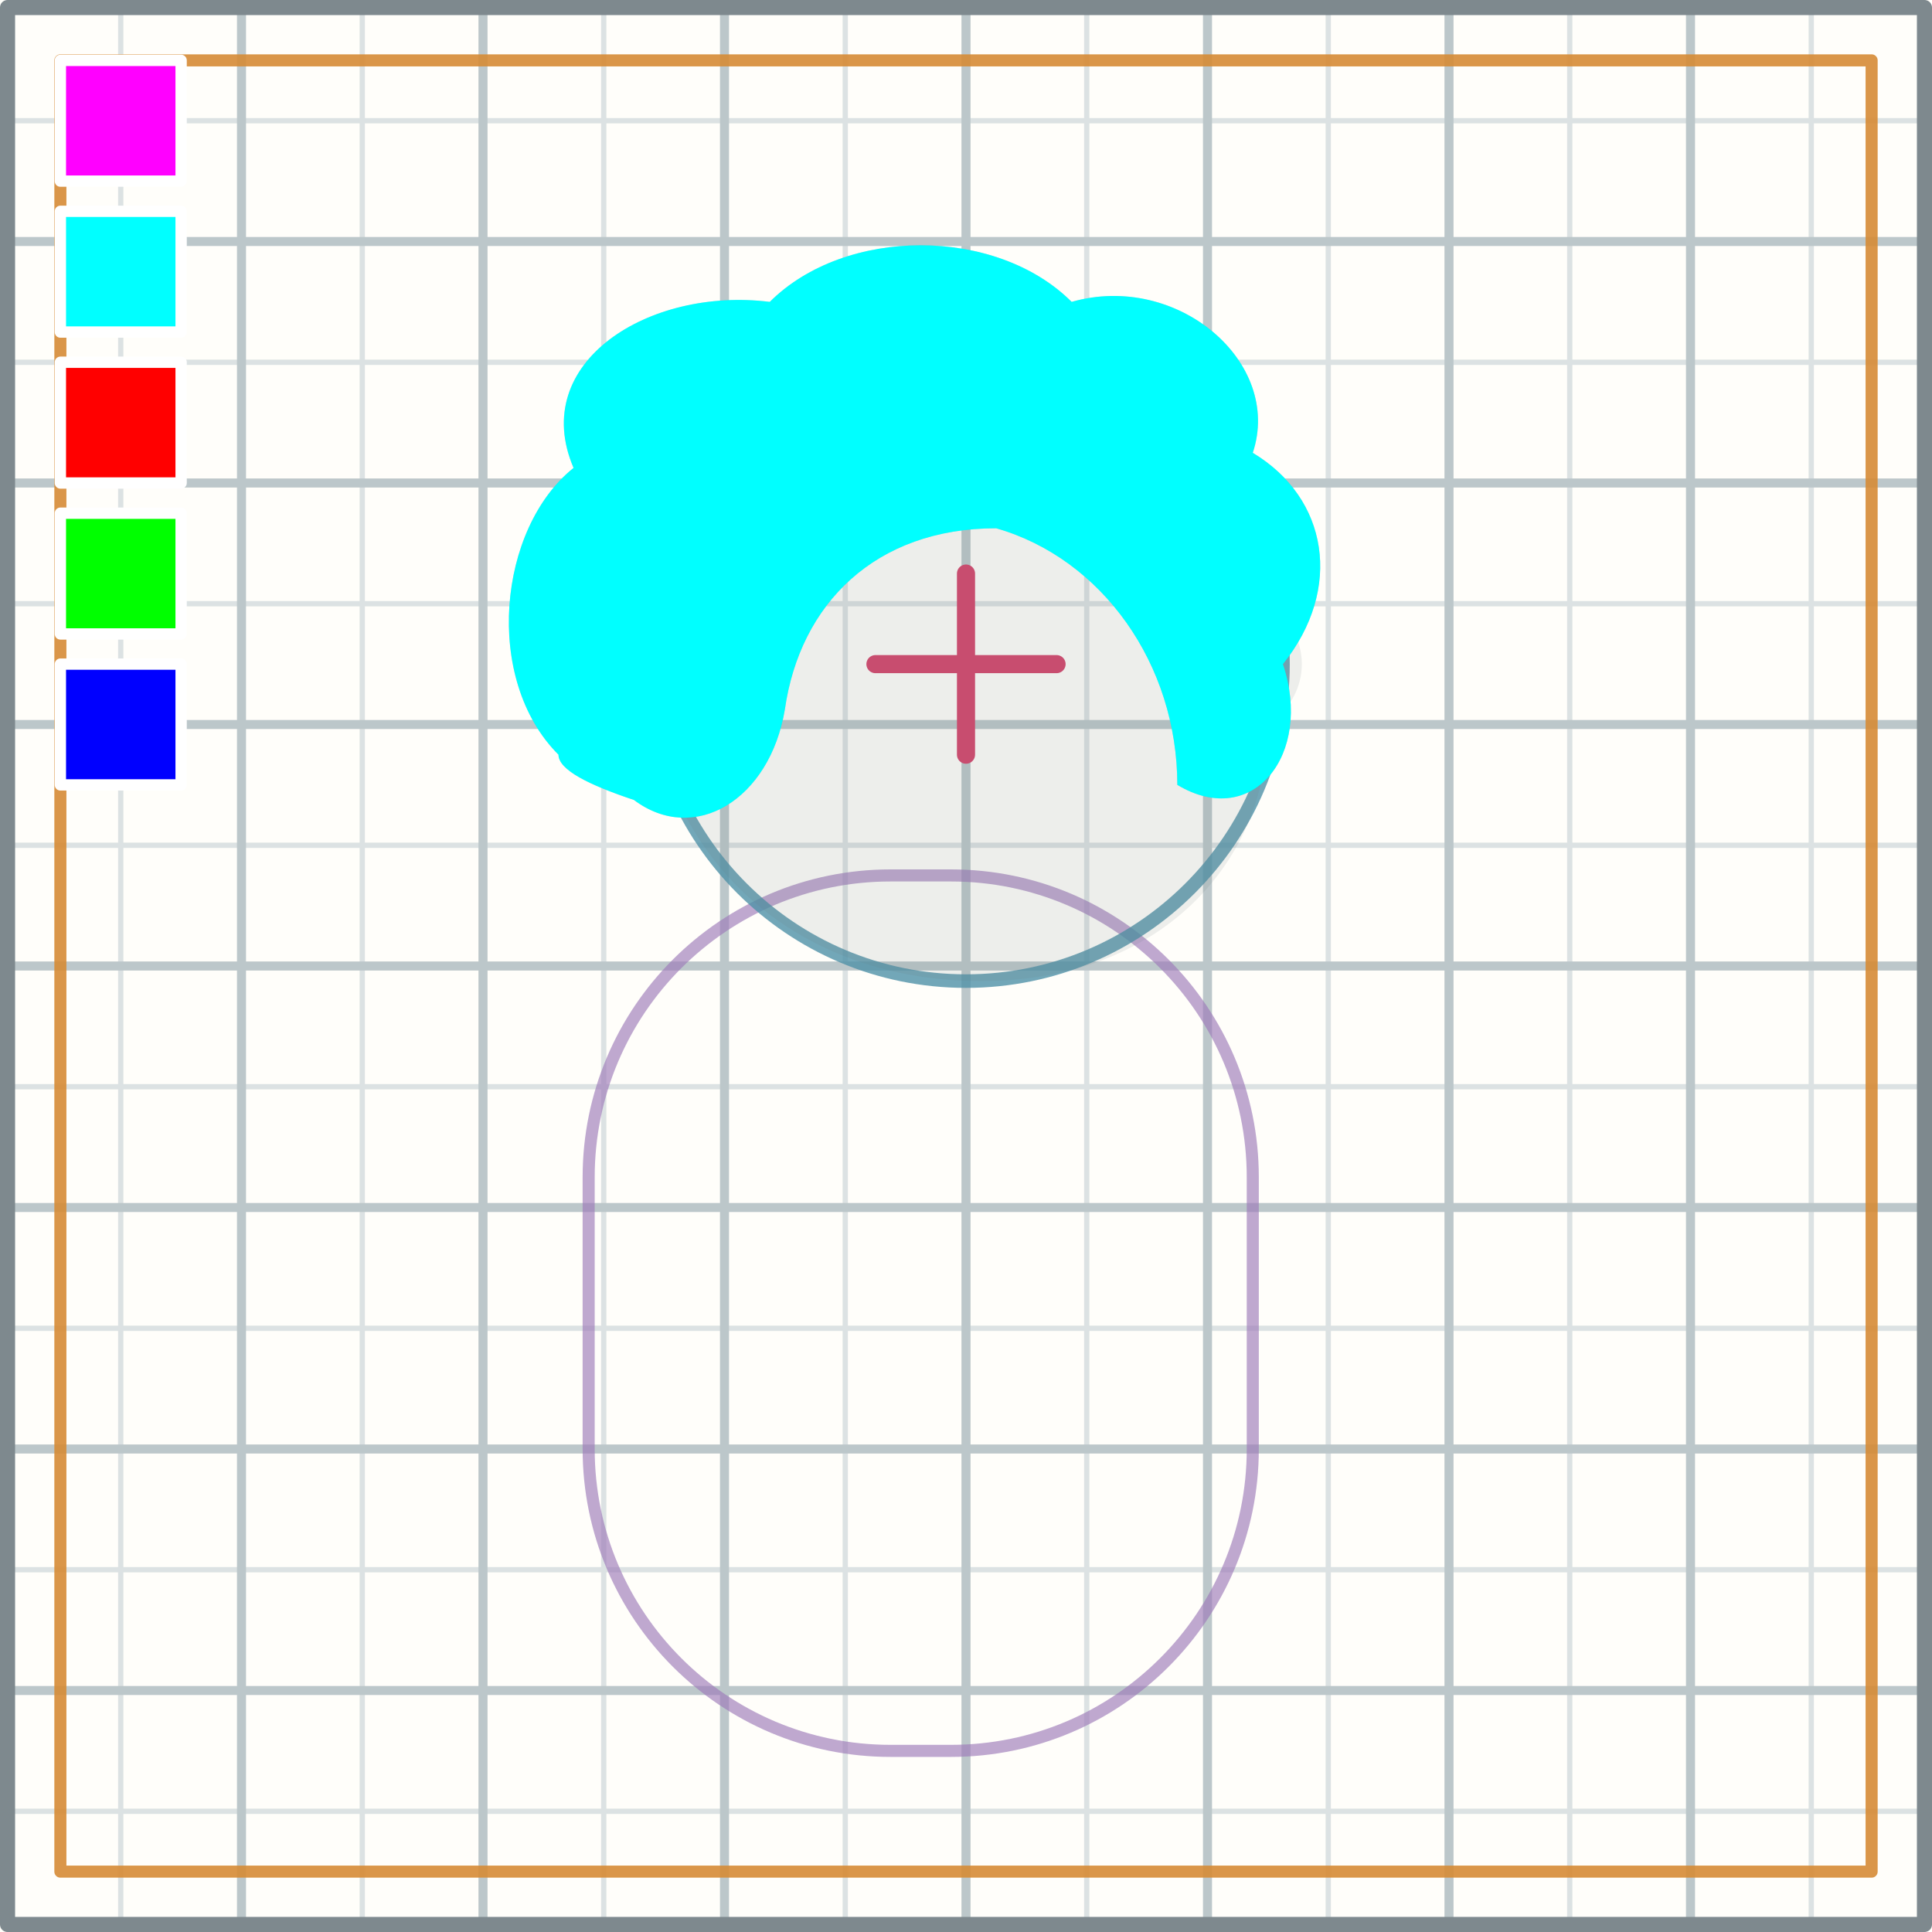
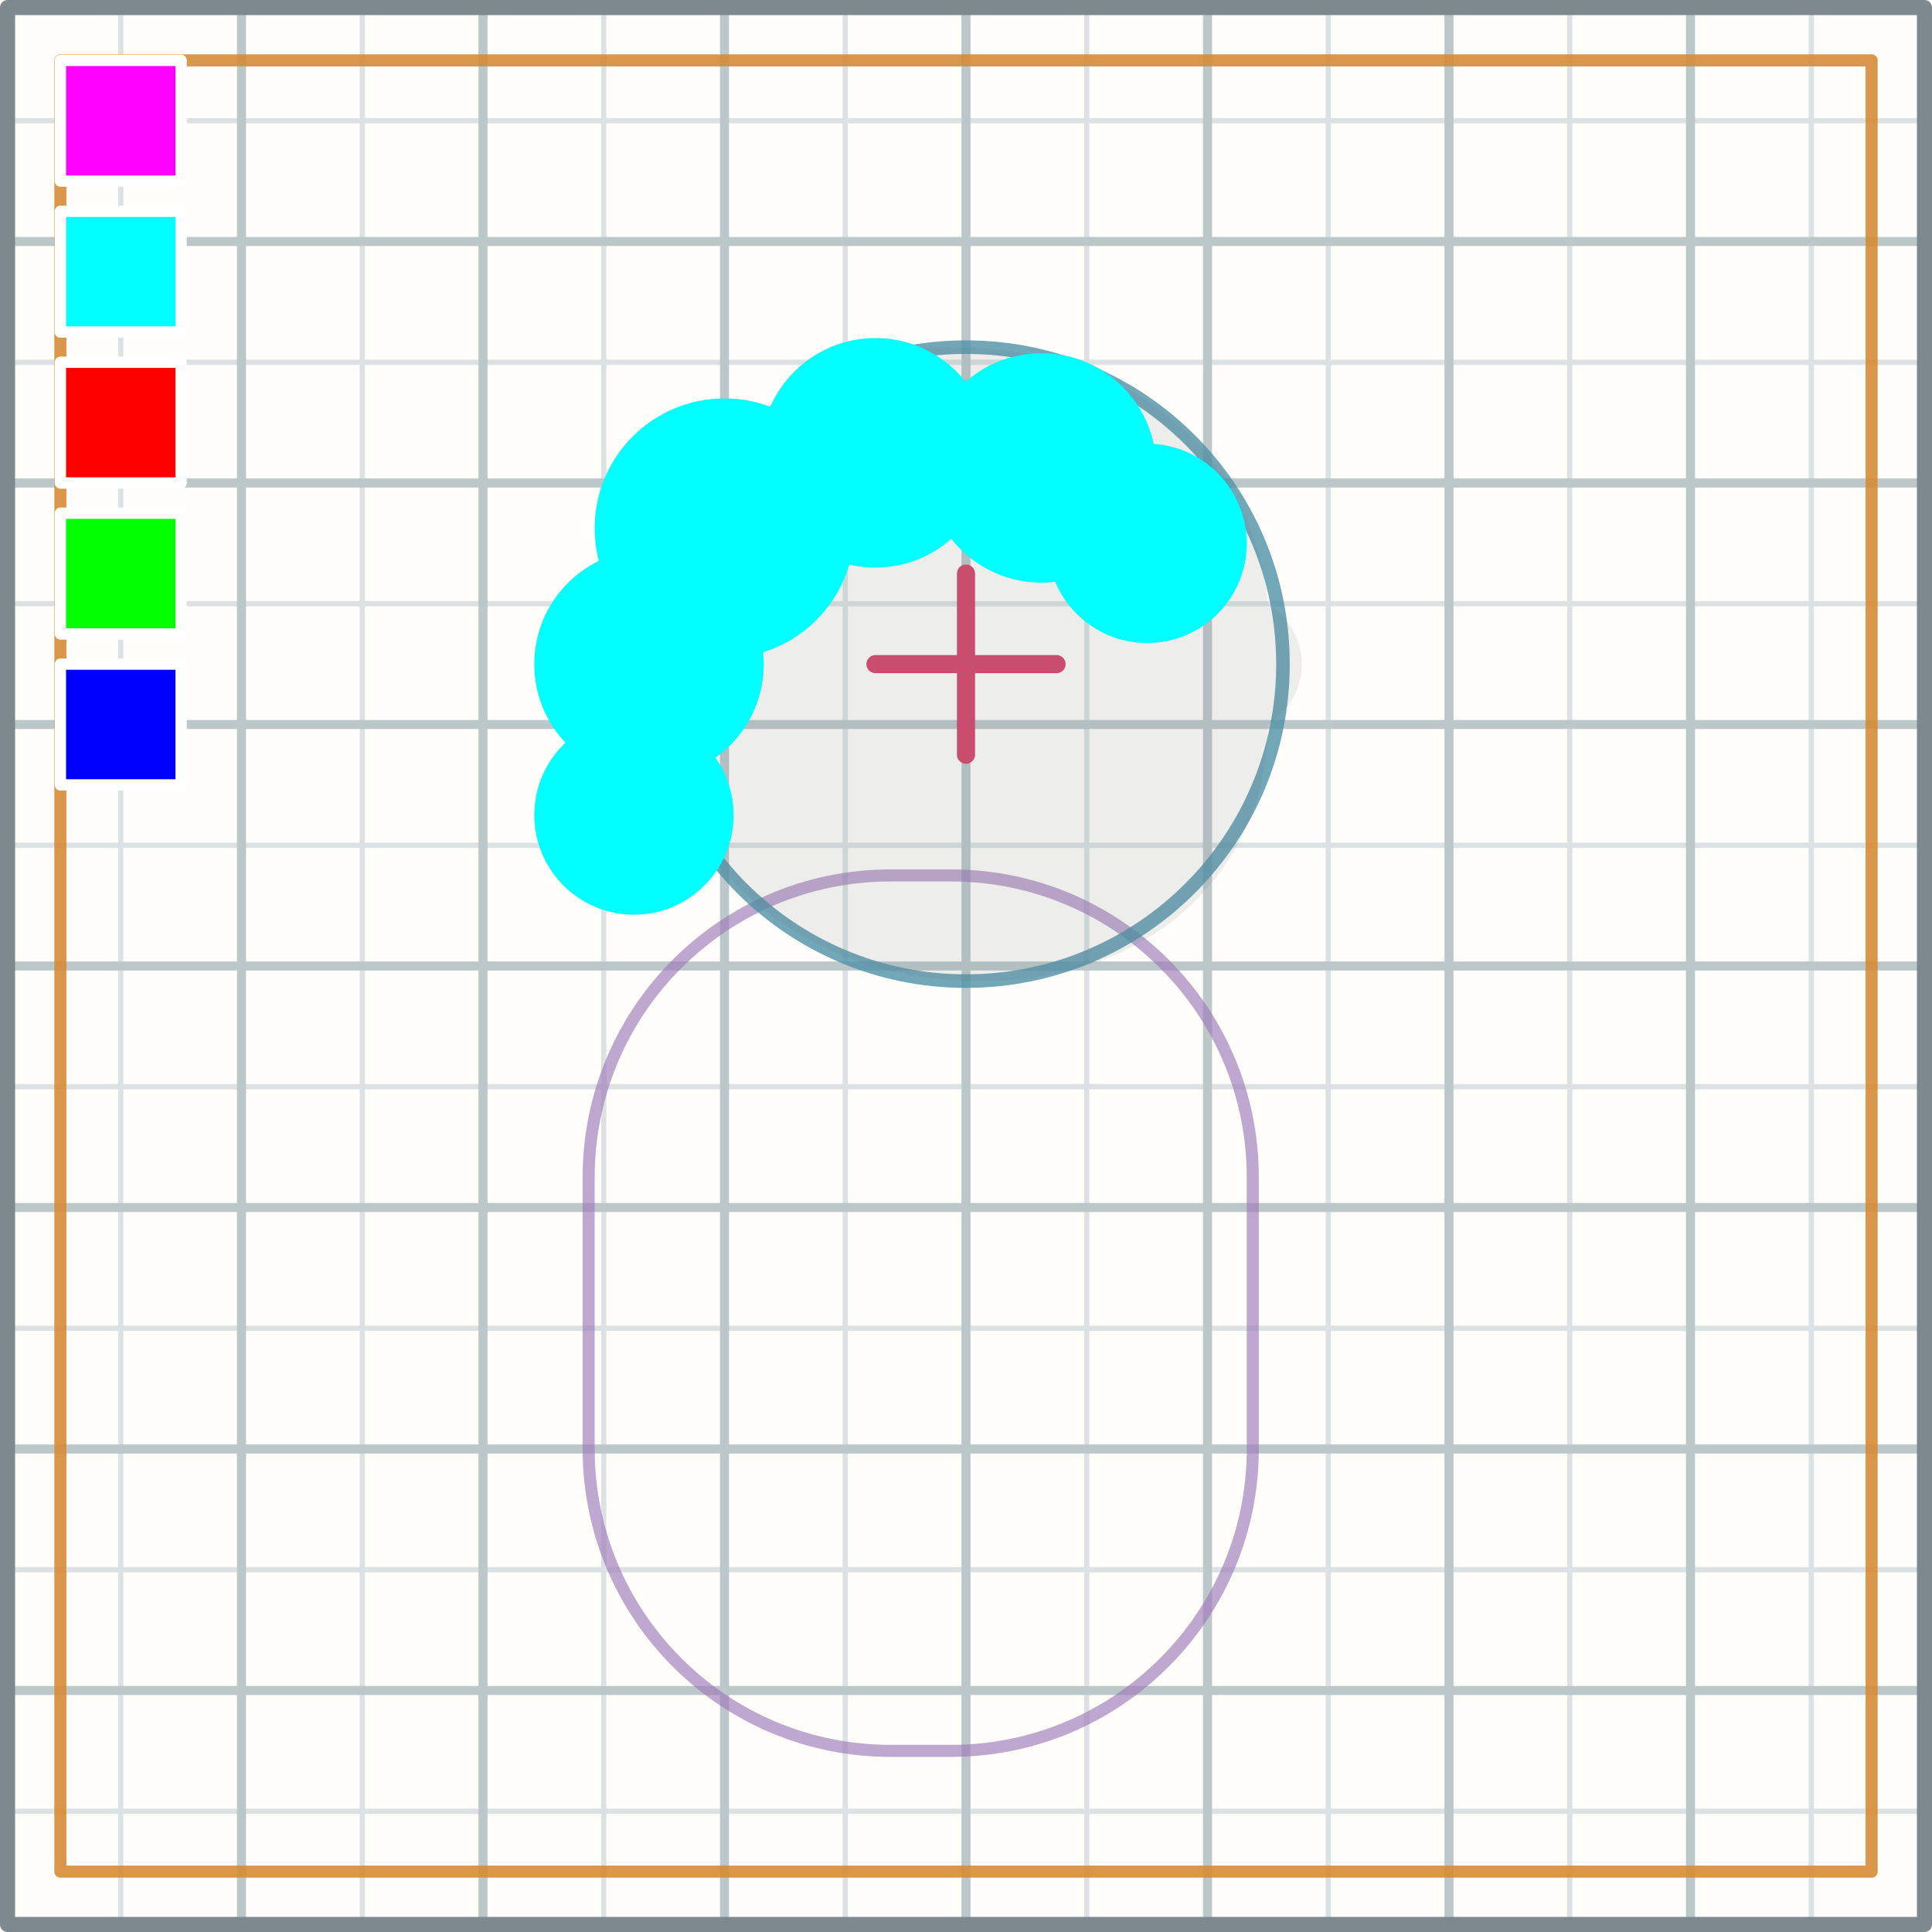
<svg xmlns="http://www.w3.org/2000/svg" viewBox="0 0 128 128" width="128" height="128">
  <path id="reference/canvas-background" d="M 0 0 H 128 V 128 H 0 Z" fill="#FFFEFA" fill-rule="nonzero" />
  <g id="guide/grid-minor">
    <path id="guide/grid-minor/path" d="M 8 0 V 128 M 0 8 H 128 M 16 0 V 128 M 0 16 H 128 M 24 0 V 128 M 0 24 H 128 M 32 0 V 128 M 0 32 H 128 M 40 0 V 128 M 0 40 H 128 M 48 0 V 128 M 0 48 H 128 M 56 0 V 128 M 0 56 H 128 M 64 0 V 128 M 0 64 H 128 M 72 0 V 128 M 0 72 H 128 M 80 0 V 128 M 0 80 H 128 M 88 0 V 128 M 0 88 H 128 M 96 0 V 128 M 0 96 H 128 M 104 0 V 128 M 0 104 H 128 M 112 0 V 128 M 0 112 H 128 M 120 0 V 128 M 0 120 H 128" fill="none" stroke="#DCE2E3" stroke-width="0.35" stroke-linecap="round" stroke-linejoin="round" />
  </g>
  <g id="guide/grid-major">
    <path id="guide/grid-major/path" d="M 16 0 V 128 M 0 16 H 128 M 32 0 V 128 M 0 32 H 128 M 48 0 V 128 M 0 48 H 128 M 64 0 V 128 M 0 64 H 128 M 80 0 V 128 M 0 80 H 128 M 96 0 V 128 M 0 96 H 128 M 112 0 V 128 M 0 112 H 128" fill="none" stroke="#BCC7CA" stroke-width="0.6" stroke-linecap="round" stroke-linejoin="round" />
  </g>
  <g id="guide/canvas">
    <path id="guide/canvas/border" d="M 0.5 0.5 H 127.5 V 127.5 H 0.5 Z" fill="none" stroke="#7E898E" stroke-width="1" stroke-linecap="round" stroke-linejoin="round" />
    <path id="guide/canvas/outline-safe-area" d="M 4 4 H 124 V 124 H 4 Z" fill="none" stroke="#D68B35" stroke-width="0.8" stroke-linecap="round" stroke-linejoin="round" opacity="0.9" />
  </g>
  <g id="guide/body-capsule">
    <path id="guide/body-capsule/shape-001" d="M59 58h4a20 20 0 0 1 20 20v18a20 20 0 0 1-20 20h-4a20 20 0 0 1-20-20v-18a20 20 0 0 1 20-20Z" fill="none" stroke="#9C7AB8" stroke-width="0.8" stroke-linecap="round" stroke-linejoin="round" opacity="0.65" />
  </g>
  <g id="guide/head-radius">
    <path id="guide/head-radius/path" d="M 43 44 a 21 21 0 1 0 42 0 a 21 21 0 1 0 -42 0 Z" fill="none" stroke="#4F91A8" stroke-width="0.9" stroke-linecap="round" stroke-linejoin="round" opacity="0.8" />
  </g>
  <g id="reference/context-head-round" opacity="0.12" transform="translate(64 44)">
    <path id="reference/context-head-round/shape-001" d="M-1-21C11-21 19-14 20-4 23-2 23 2 20 4 20 13 13 21 1 21-12 21-21 12-21 0-21-12-13-21-1-21Z" fill="#66747A" fill-rule="nonzero" />
    <path id="reference/context-head-round/shape-002" d="M8.4 0C8.4 0.929 8.896 1.787 9.7 2.252 10.504 2.716 11.496 2.716 12.3 2.252 13.104 1.787 13.6 0.929 13.6 0 13.6-0.929 13.104-1.787 12.3-2.252 11.496-2.716 10.504-2.716 9.7-2.252 8.896-1.787 8.4-0.929 8.4 0Z" fill="#66747A" fill-rule="nonzero" />
  </g>
  <g id="reference/hair-coils" opacity="0.22" transform="translate(64 44)">
-     <path id="reference/hair-coils/shape-001" d="M -27 6 C -32 1 -31 -9 -26 -13 C -29 -20 -21 -25 -13 -24 C -8 -29 2 -29 7 -24 C 14 -26 21 -20 19 -14 C 24 -11 25 -5 21 0 C 23 6 19 11 14 8 C 14 0 9 -7 2 -9 C -6 -9 -11 -4 -12 3 C -13 9 -18 12 -22 9 C -25 8 -27 7 -27 6 Z" fill="#66747A" fill-rule="nonzero" />
+     <path id="reference/hair-coils/shape-001" d="M -28.6 0 a 7.6 7.6 0 1 0 15.2 0 a 7.6 7.6 0 1 0 -15.2 0 Z" fill="#66747A" fill-rule="nonzero" />
+     <path id="reference/hair-coils/shape-002" d="M -24.6 -9 a 8.6 8.6 0 1 0 17.2 0 a 8.6 8.6 0 1 0 -17.2 0 Z" fill="#66747A" fill-rule="nonzero" />
+     <path id="reference/hair-coils/shape-003" d="M -13.6 -14 a 7.6 7.6 0 1 0 15.2 0 a 7.6 7.6 0 1 0 -15.2 0 Z" fill="#66747A" fill-rule="nonzero" />
+     <path id="reference/hair-coils/shape-004" d="M -2.6 -13 a 7.6 7.6 0 1 0 15.2 0 a 7.6 7.6 0 1 0 -15.2 0 Z" fill="#66747A" fill-rule="nonzero" />
+     <path id="reference/hair-coils/shape-005" d="M 5.4 -8 a 6.6 6.6 0 1 0 13.2 0 a 6.6 6.6 0 1 0 -13.2 0 Z" fill="#66747A" fill-rule="nonzero" />
+     <path id="reference/hair-coils/shape-006" d="M -28.6 10 a 6.6 6.6 0 1 0 13.2 0 a 6.6 6.6 0 1 0 -13.2 0 Z" fill="#66747A" fill-rule="nonzero" />
  </g>
  <g id="art" transform="translate(64 44)">
-     <path id="art/shape-001" d="M -27 6 C -32 1 -31 -9 -26 -13 C -29 -20 -21 -25 -13 -24 C -8 -29 2 -29 7 -24 C 14 -26 21 -20 19 -14 C 24 -11 25 -5 21 0 C 23 6 19 11 14 8 C 14 0 9 -7 2 -9 C -6 -9 -11 -4 -12 3 C -13 9 -18 12 -22 9 C -25 8 -27 7 -27 6 Z" fill="#00FFFF" fill-rule="nonzero" />
+     <path id="art/shape-001" d="M -28.6 0 a 7.6 7.6 0 1 0 15.2 0 a 7.6 7.6 0 1 0 -15.2 0 Z" fill="#00FFFF" fill-rule="nonzero" />
+     <path id="art/shape-002" d="M -24.6 -9 a 8.6 8.6 0 1 0 17.2 0 a 8.6 8.6 0 1 0 -17.2 0 Z" fill="#00FFFF" fill-rule="nonzero" />
+     <path id="art/shape-003" d="M -13.6 -14 a 7.6 7.6 0 1 0 15.2 0 a 7.6 7.6 0 1 0 -15.2 0 Z" fill="#00FFFF" fill-rule="nonzero" />
+     <path id="art/shape-004" d="M -2.6 -13 a 7.6 7.6 0 1 0 15.2 0 a 7.6 7.6 0 1 0 -15.2 0 Z" fill="#00FFFF" fill-rule="nonzero" />
+     <path id="art/shape-005" d="M 5.4 -8 a 6.6 6.6 0 1 0 13.2 0 a 6.6 6.6 0 1 0 -13.2 0 Z" fill="#00FFFF" fill-rule="nonzero" />
+     <path id="art/shape-006" d="M -28.6 10 a 6.6 6.6 0 1 0 13.2 0 a 6.6 6.6 0 1 0 -13.2 0 Z" fill="#00FFFF" fill-rule="nonzero" />
  </g>
  <g id="swatches">
    <path id="swatches/skin" d="M 4 4 H 12 V 12 H 4 Z" fill="#FF00FF" fill-rule="nonzero" stroke="#FFFFFF" stroke-width="0.75" stroke-linecap="round" stroke-linejoin="round" />
    <path id="swatches/hair" d="M 4 14 H 12 V 22 H 4 Z" fill="#00FFFF" fill-rule="nonzero" stroke="#FFFFFF" stroke-width="0.75" stroke-linecap="round" stroke-linejoin="round" />
    <path id="swatches/outfitPrimary" d="M 4 24 H 12 V 32 H 4 Z" fill="#FF0000" fill-rule="nonzero" stroke="#FFFFFF" stroke-width="0.75" stroke-linecap="round" stroke-linejoin="round" />
    <path id="swatches/outfitSecondary" d="M 4 34 H 12 V 42 H 4 Z" fill="#00FF00" fill-rule="nonzero" stroke="#FFFFFF" stroke-width="0.75" stroke-linecap="round" stroke-linejoin="round" />
    <path id="swatches/accent" d="M 4 44 H 12 V 52 H 4 Z" fill="#0000FF" fill-rule="nonzero" stroke="#FFFFFF" stroke-width="0.75" stroke-linecap="round" stroke-linejoin="round" />
  </g>
  <g id="anchors">
    <path id="anchors/headCenter" d="M 58 44 H 70 M 64 38 V 50" fill="none" stroke="#C84D6F" stroke-width="1.2" stroke-linecap="round" stroke-linejoin="round" />
  </g>
</svg>
